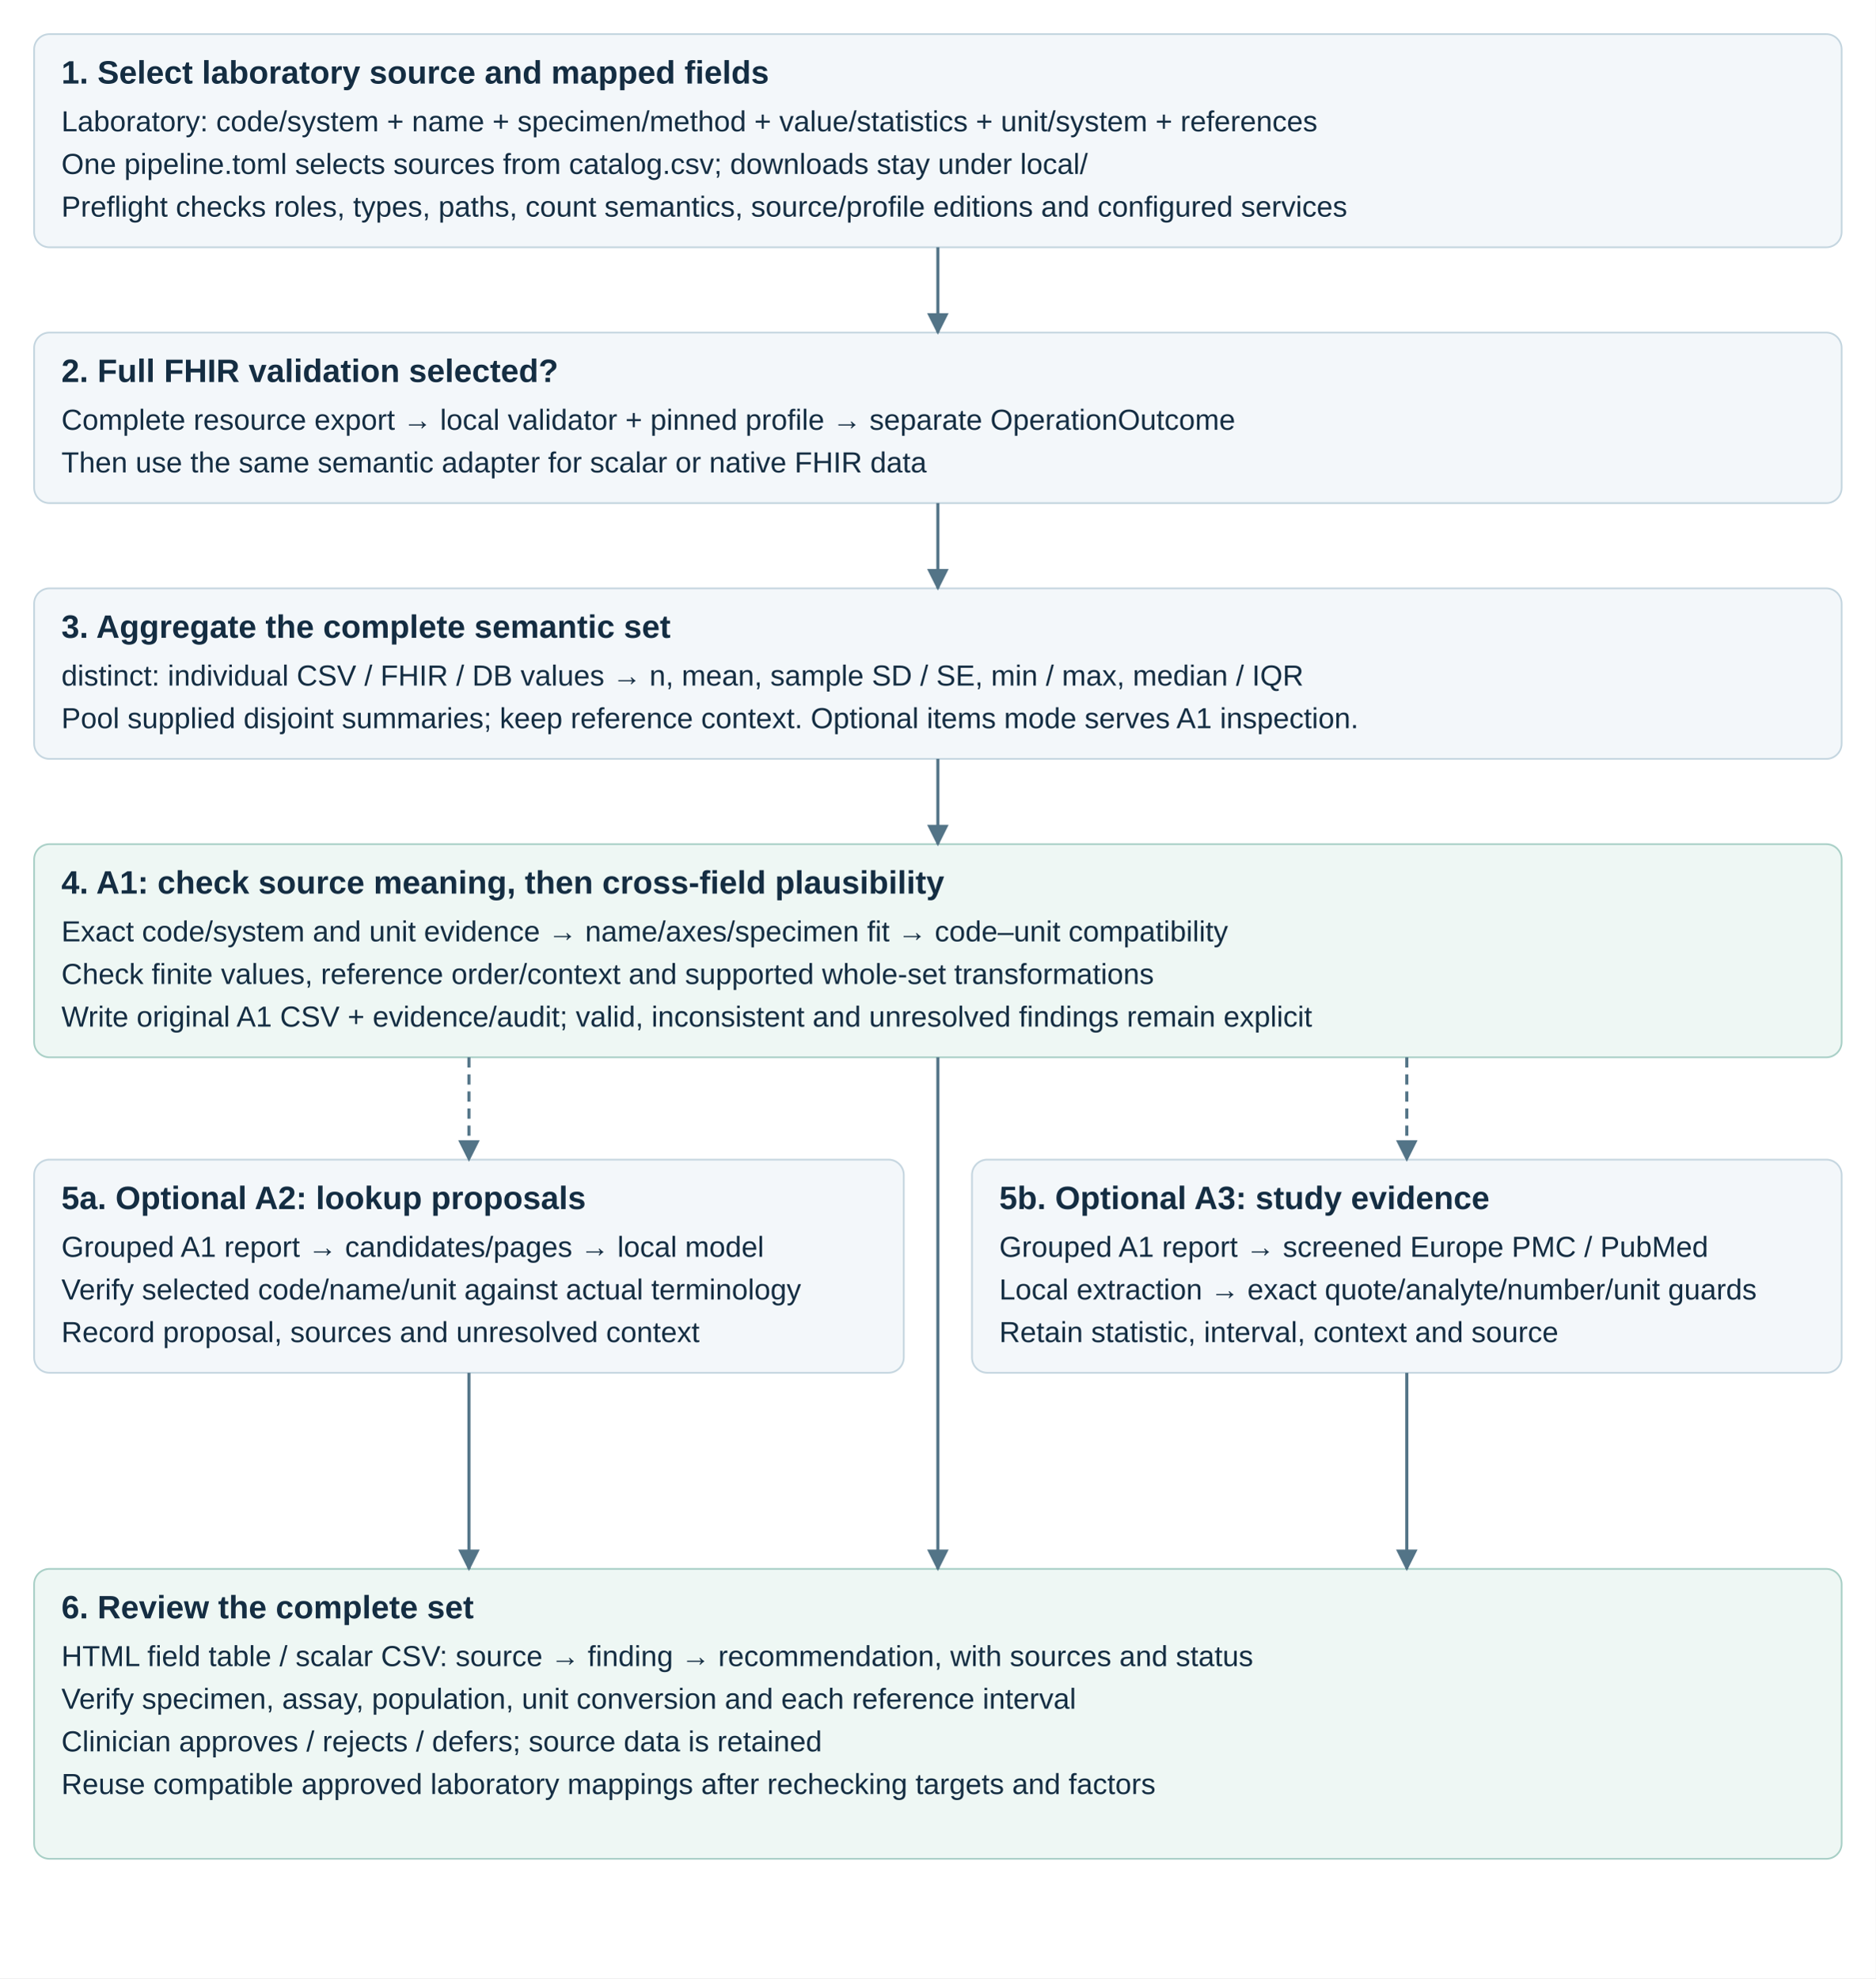
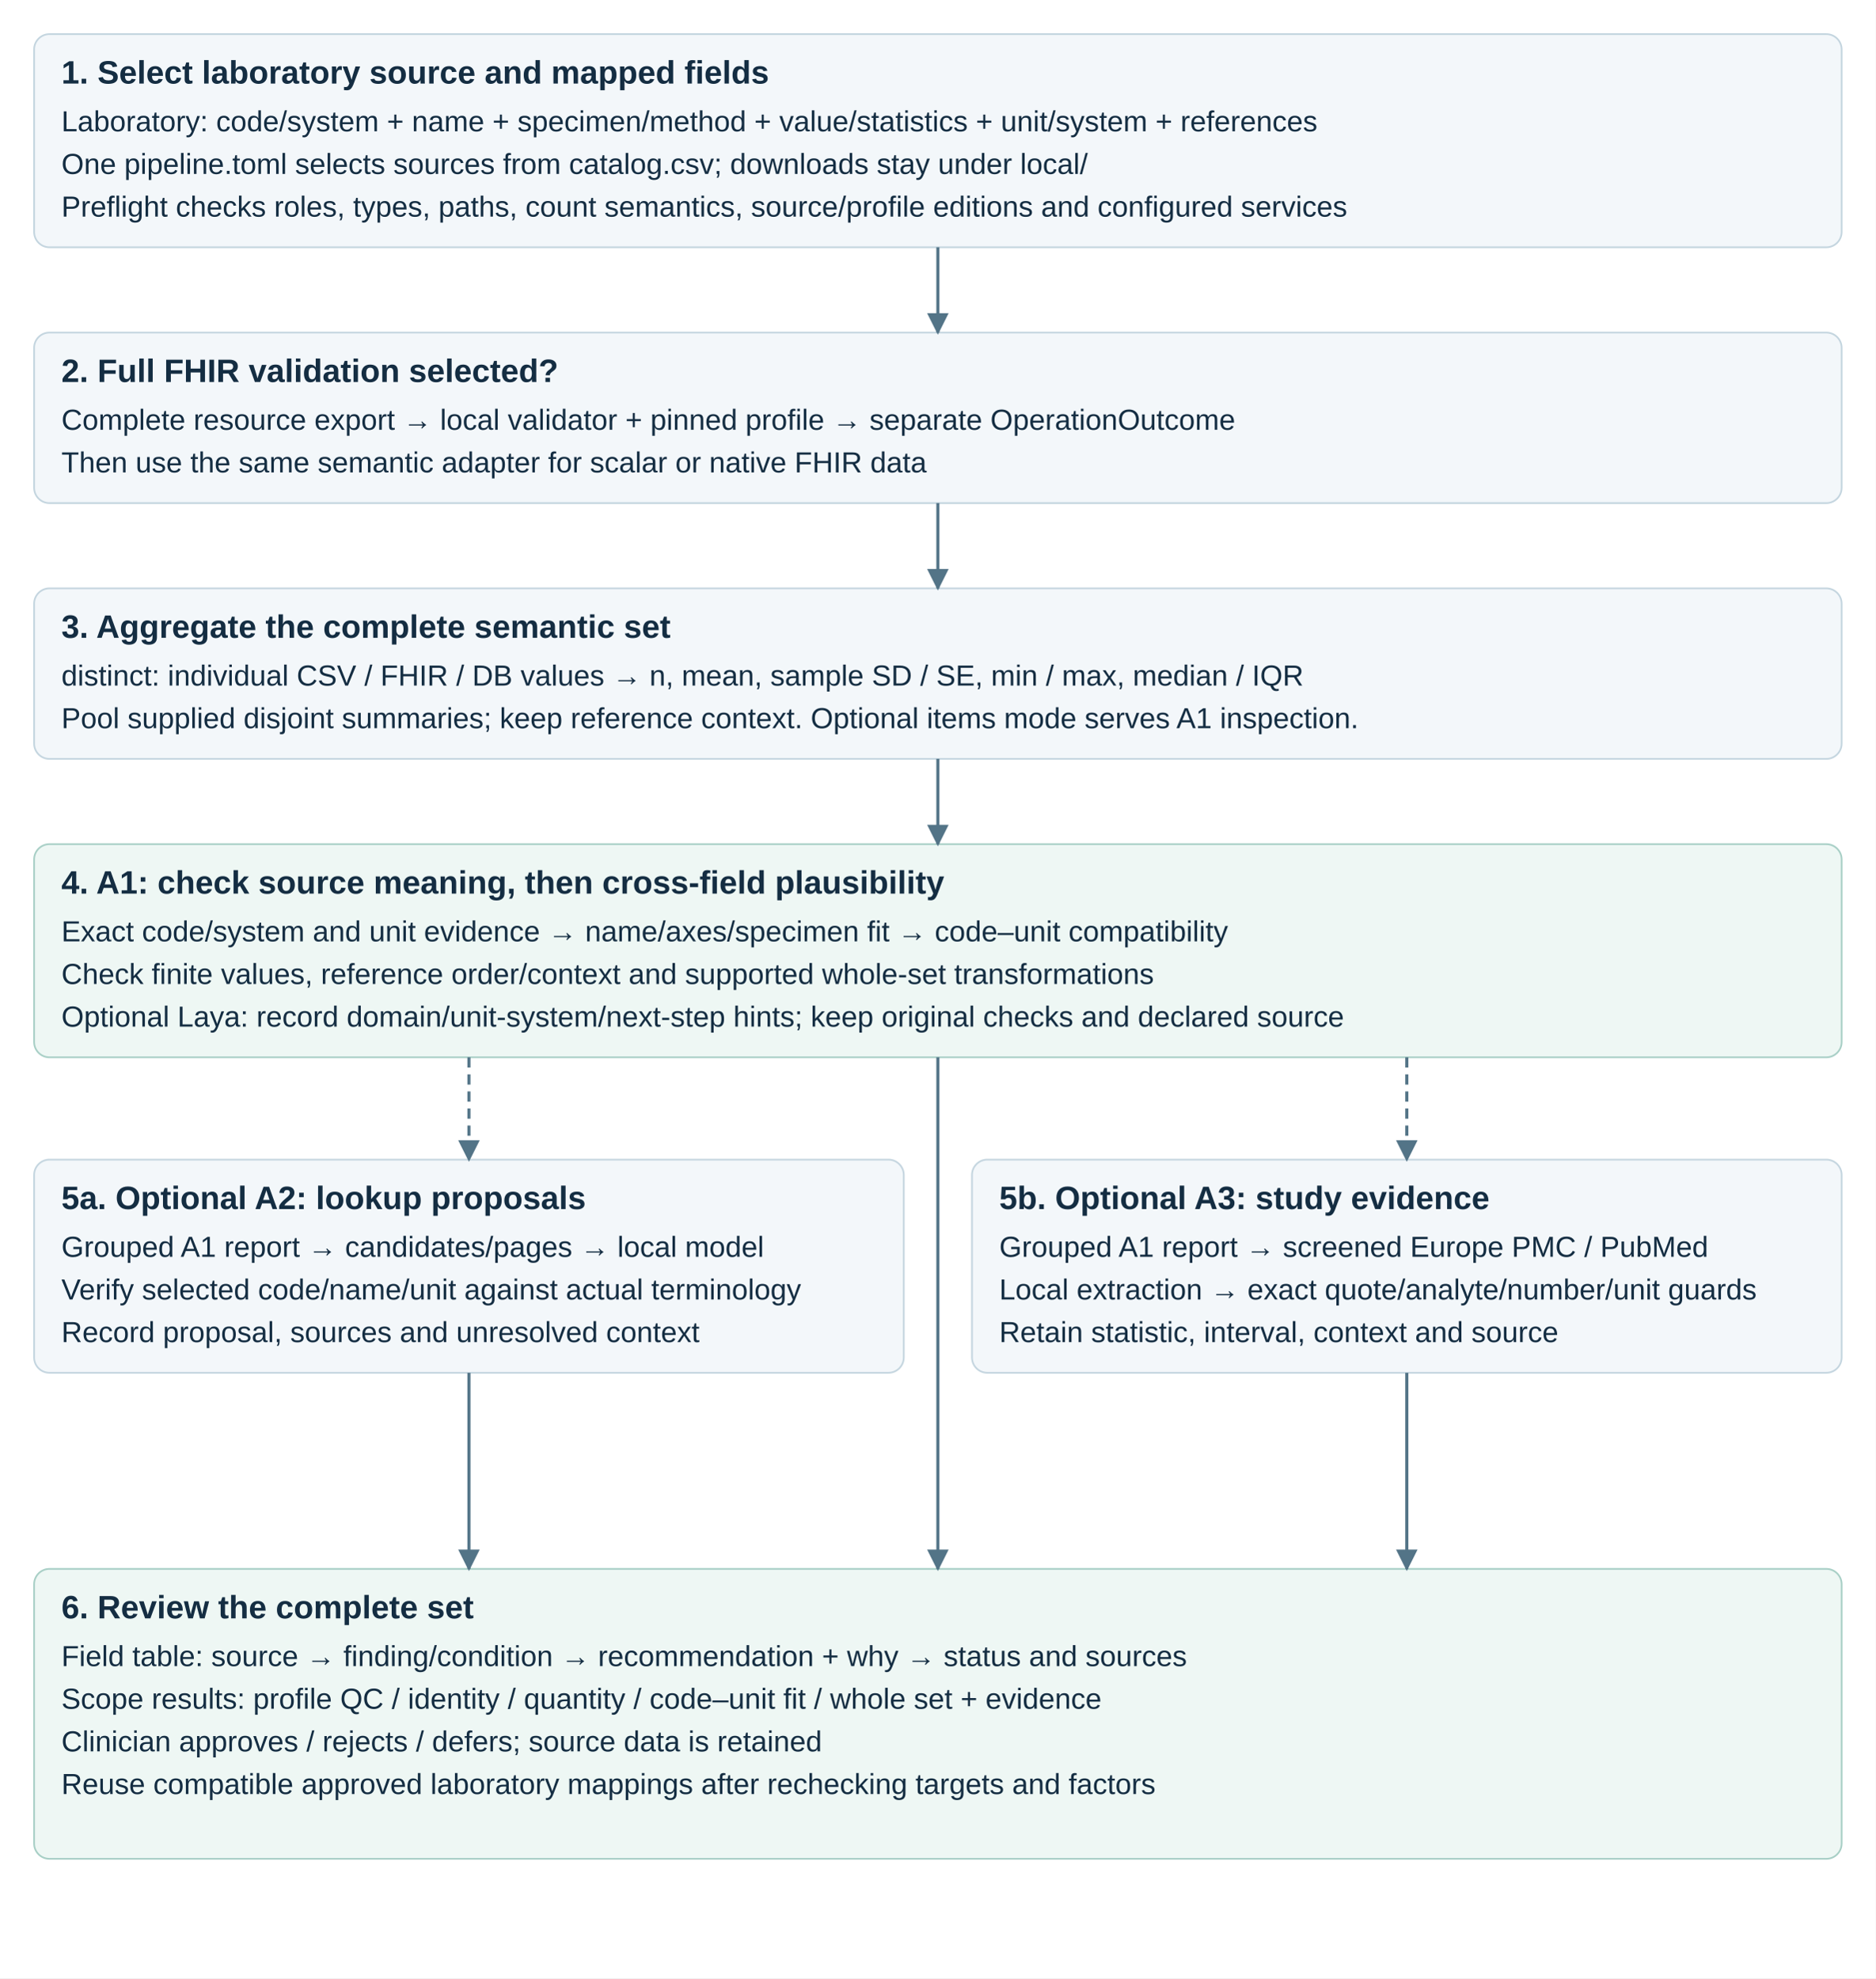
<svg xmlns="http://www.w3.org/2000/svg" width="1100" height="1160" viewBox="0 0 1100 1160" role="img" aria-labelledby="title desc">
  <defs>
    <marker id="arrow" viewBox="0 0 10 10" refX="9" refY="5" markerWidth="7" markerHeight="7" orient="auto-start-reverse">
      <path d="M0 0 L10 5 L0 10z" fill="#537487" />
    </marker>
  </defs>
  <style>text{font-family:Arial,sans-serif;fill:#142d42}.heading{font-size:19px;font-weight:700}.body{font-size:17px}.label{font-size:14px;fill:#526978}</style>
  <rect width="1100" height="100%" fill="white" />
  <g data-node="CONTRACT">
    <rect x="20" y="20" width="1060" height="125" rx="9" fill="#f3f7fa" stroke="#c4d5df" />
    <text x="36" y="49" class="heading">1. Select laboratory source and mapped fields</text>
    <text x="36" y="77" class="body">Laboratory: code/system + name + specimen/method + value/statistics + unit/system + references</text>
    <text x="36" y="102" class="body">One pipeline.toml selects sources from catalog.csv; downloads stay under local/</text>
    <text x="36" y="127" class="body">Preflight checks roles, types, paths, count semantics, source/profile editions and configured services</text>
  </g>
  <g data-node="FHIR">
    <rect x="20" y="195" width="1060" height="100" rx="9" fill="#f3f7fa" stroke="#c4d5df" />
    <text x="36" y="224" class="heading">2. Full FHIR validation selected?</text>
    <text x="36" y="252" class="body">Complete resource export → local validator + pinned profile → separate OperationOutcome</text>
    <text x="36" y="277" class="body">Then use the same semantic adapter for scalar or native FHIR data</text>
  </g>
  <g data-node="GROUP">
    <rect x="20" y="345" width="1060" height="100" rx="9" fill="#f3f7fa" stroke="#c4d5df" />
    <text x="36" y="374" class="heading">3. Aggregate the complete semantic set</text>
    <text x="36" y="402" class="body">distinct: individual CSV / FHIR / DB values → n, mean, sample SD / SE, min / max, median / IQR</text>
    <text x="36" y="427" class="body">Pool supplied disjoint summaries; keep reference context. Optional items mode serves A1 inspection.</text>
  </g>
  <g data-node="A1">
    <rect x="20" y="495" width="1060" height="125" rx="9" fill="#eef7f4" stroke="#a8cfc6" />
    <text x="36" y="524" class="heading">4. A1: check source meaning, then cross-field plausibility</text>
    <text x="36" y="552" class="body">Exact code/system and unit evidence → name/axes/specimen fit → code–unit compatibility</text>
    <text x="36" y="577" class="body">Check finite values, reference order/context and supported whole-set transformations</text>
-     <text x="36" y="602" class="body">Write original A1 CSV + evidence/audit; valid, inconsistent and unresolved findings remain explicit</text>
+     <text x="36" y="602" class="body">Optional Laya: record domain/unit-system/next-step hints; keep original checks and declared source</text>
  </g>
  <g data-node="A2">
    <rect x="20" y="680" width="510" height="125" rx="9" fill="#f3f7fa" stroke="#c4d5df" />
    <text x="36" y="709" class="heading">5a. Optional A2: lookup proposals</text>
    <text x="36" y="737" class="body">Grouped A1 report → candidates/pages → local model</text>
    <text x="36" y="762" class="body">Verify selected code/name/unit against actual terminology</text>
    <text x="36" y="787" class="body">Record proposal, sources and unresolved context</text>
  </g>
  <g data-node="A3">
    <rect x="570" y="680" width="510" height="125" rx="9" fill="#f3f7fa" stroke="#c4d5df" />
    <text x="586" y="709" class="heading">5b. Optional A3: study evidence</text>
    <text x="586" y="737" class="body">Grouped A1 report → screened Europe PMC / PubMed</text>
    <text x="586" y="762" class="body">Local extraction → exact quote/analyte/number/unit guards</text>
    <text x="586" y="787" class="body">Retain statistic, interval, context and source</text>
  </g>
  <g data-node="REVIEW">
    <rect x="20" y="920" width="1060" height="170" rx="9" fill="#eef7f4" stroke="#a8cfc6" />
    <text x="36" y="949" class="heading">6. Review the complete set</text>
-     <text x="36" y="977" class="body">HTML field table / scalar CSV: source → finding → recommendation, with sources and status</text>
-     <text x="36" y="1002" class="body">Verify specimen, assay, population, unit conversion and each reference interval</text>
+     <text x="36" y="977" class="body">Field table: source → finding/condition → recommendation + why → status and sources</text>
+     <text x="36" y="1002" class="body">Scope results: profile QC / identity / quantity / code–unit fit / whole set + evidence</text>
    <text x="36" y="1027" class="body">Clinician approves / rejects / defers; source data is retained</text>
    <text x="36" y="1052" class="body">Reuse compatible approved laboratory mappings after rechecking targets and factors</text>
  </g>
  <path data-edge="CONTRACT-FHIR" d="M550 145 V195" fill="none" stroke="#537487" stroke-width="1.8" marker-end="url(#arrow)" />
  <path data-edge="FHIR-GROUP" d="M550 295 V345" fill="none" stroke="#537487" stroke-width="1.8" marker-end="url(#arrow)" />
  <path data-edge="GROUP-A1" d="M550 445 V495" fill="none" stroke="#537487" stroke-width="1.8" marker-end="url(#arrow)" />
  <path data-edge="A1-A2" d="M275 620 V680" fill="none" stroke="#537487" stroke-width="1.8" stroke-dasharray="6 4" marker-end="url(#arrow)" />
  <path data-edge="A1-A3" d="M825 620 V680" fill="none" stroke="#537487" stroke-width="1.8" stroke-dasharray="6 4" marker-end="url(#arrow)" />
  <path data-edge="A1-REVIEW" d="M550 620 V920" fill="none" stroke="#537487" stroke-width="1.8" marker-end="url(#arrow)" />
  <path data-edge="A2-REVIEW" d="M275 805 V920" fill="none" stroke="#537487" stroke-width="1.8" marker-end="url(#arrow)" />
  <path data-edge="A3-REVIEW" d="M825 805 V920" fill="none" stroke="#537487" stroke-width="1.8" marker-end="url(#arrow)" />
</svg>
